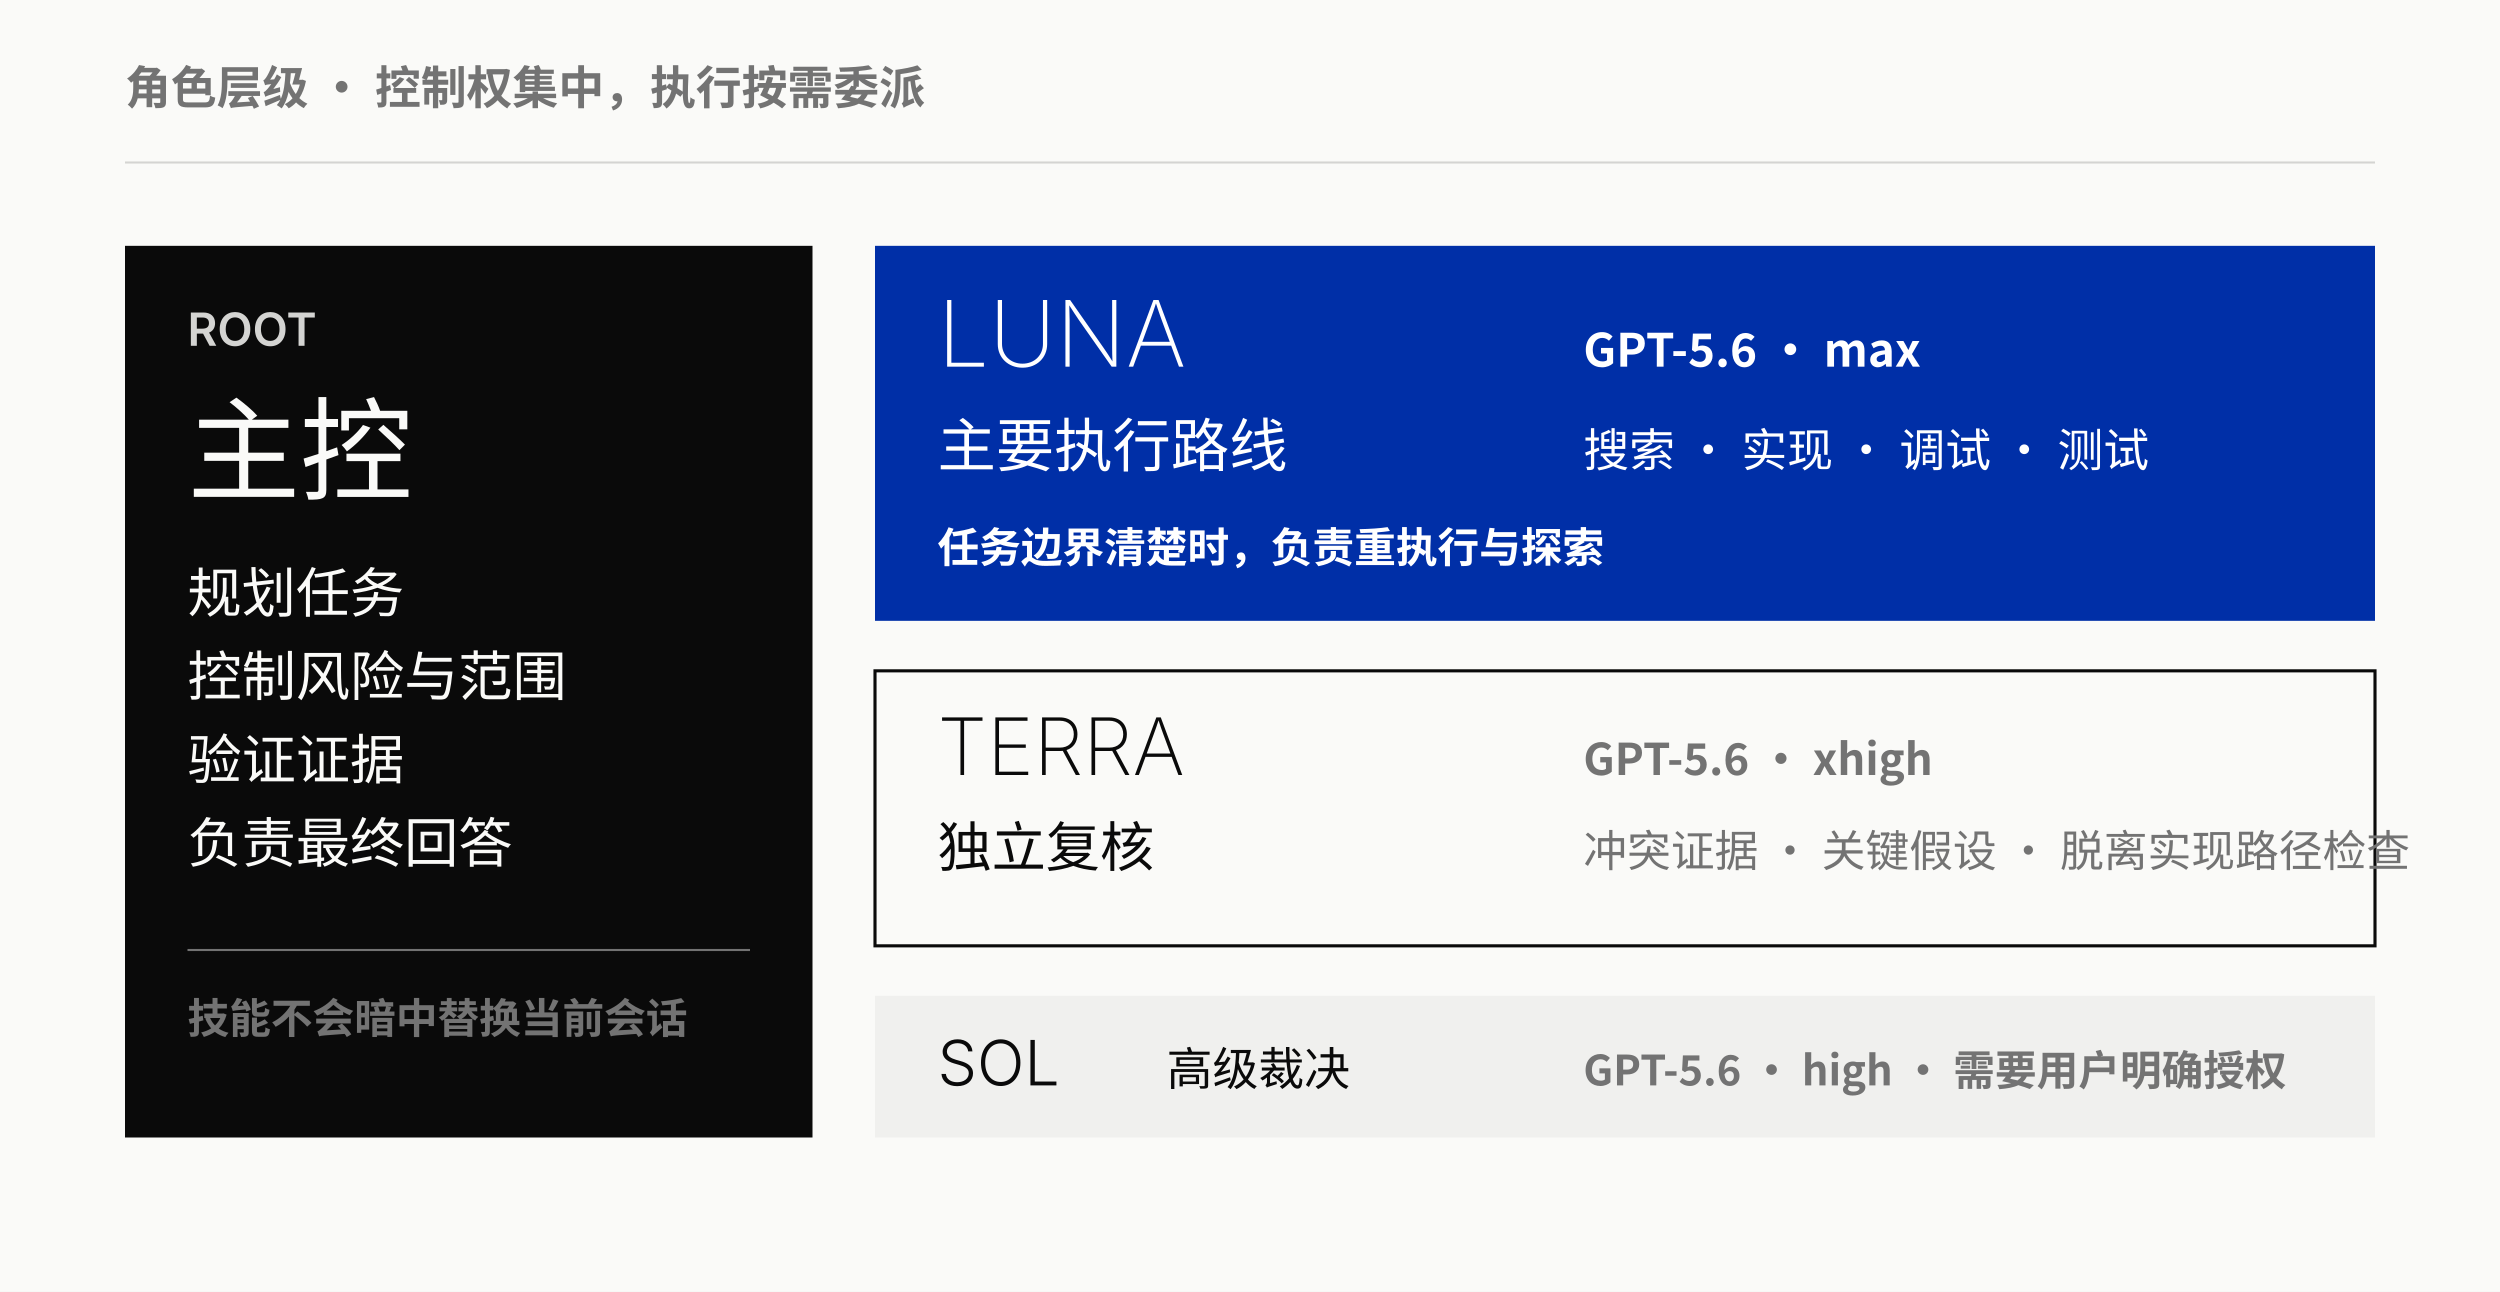
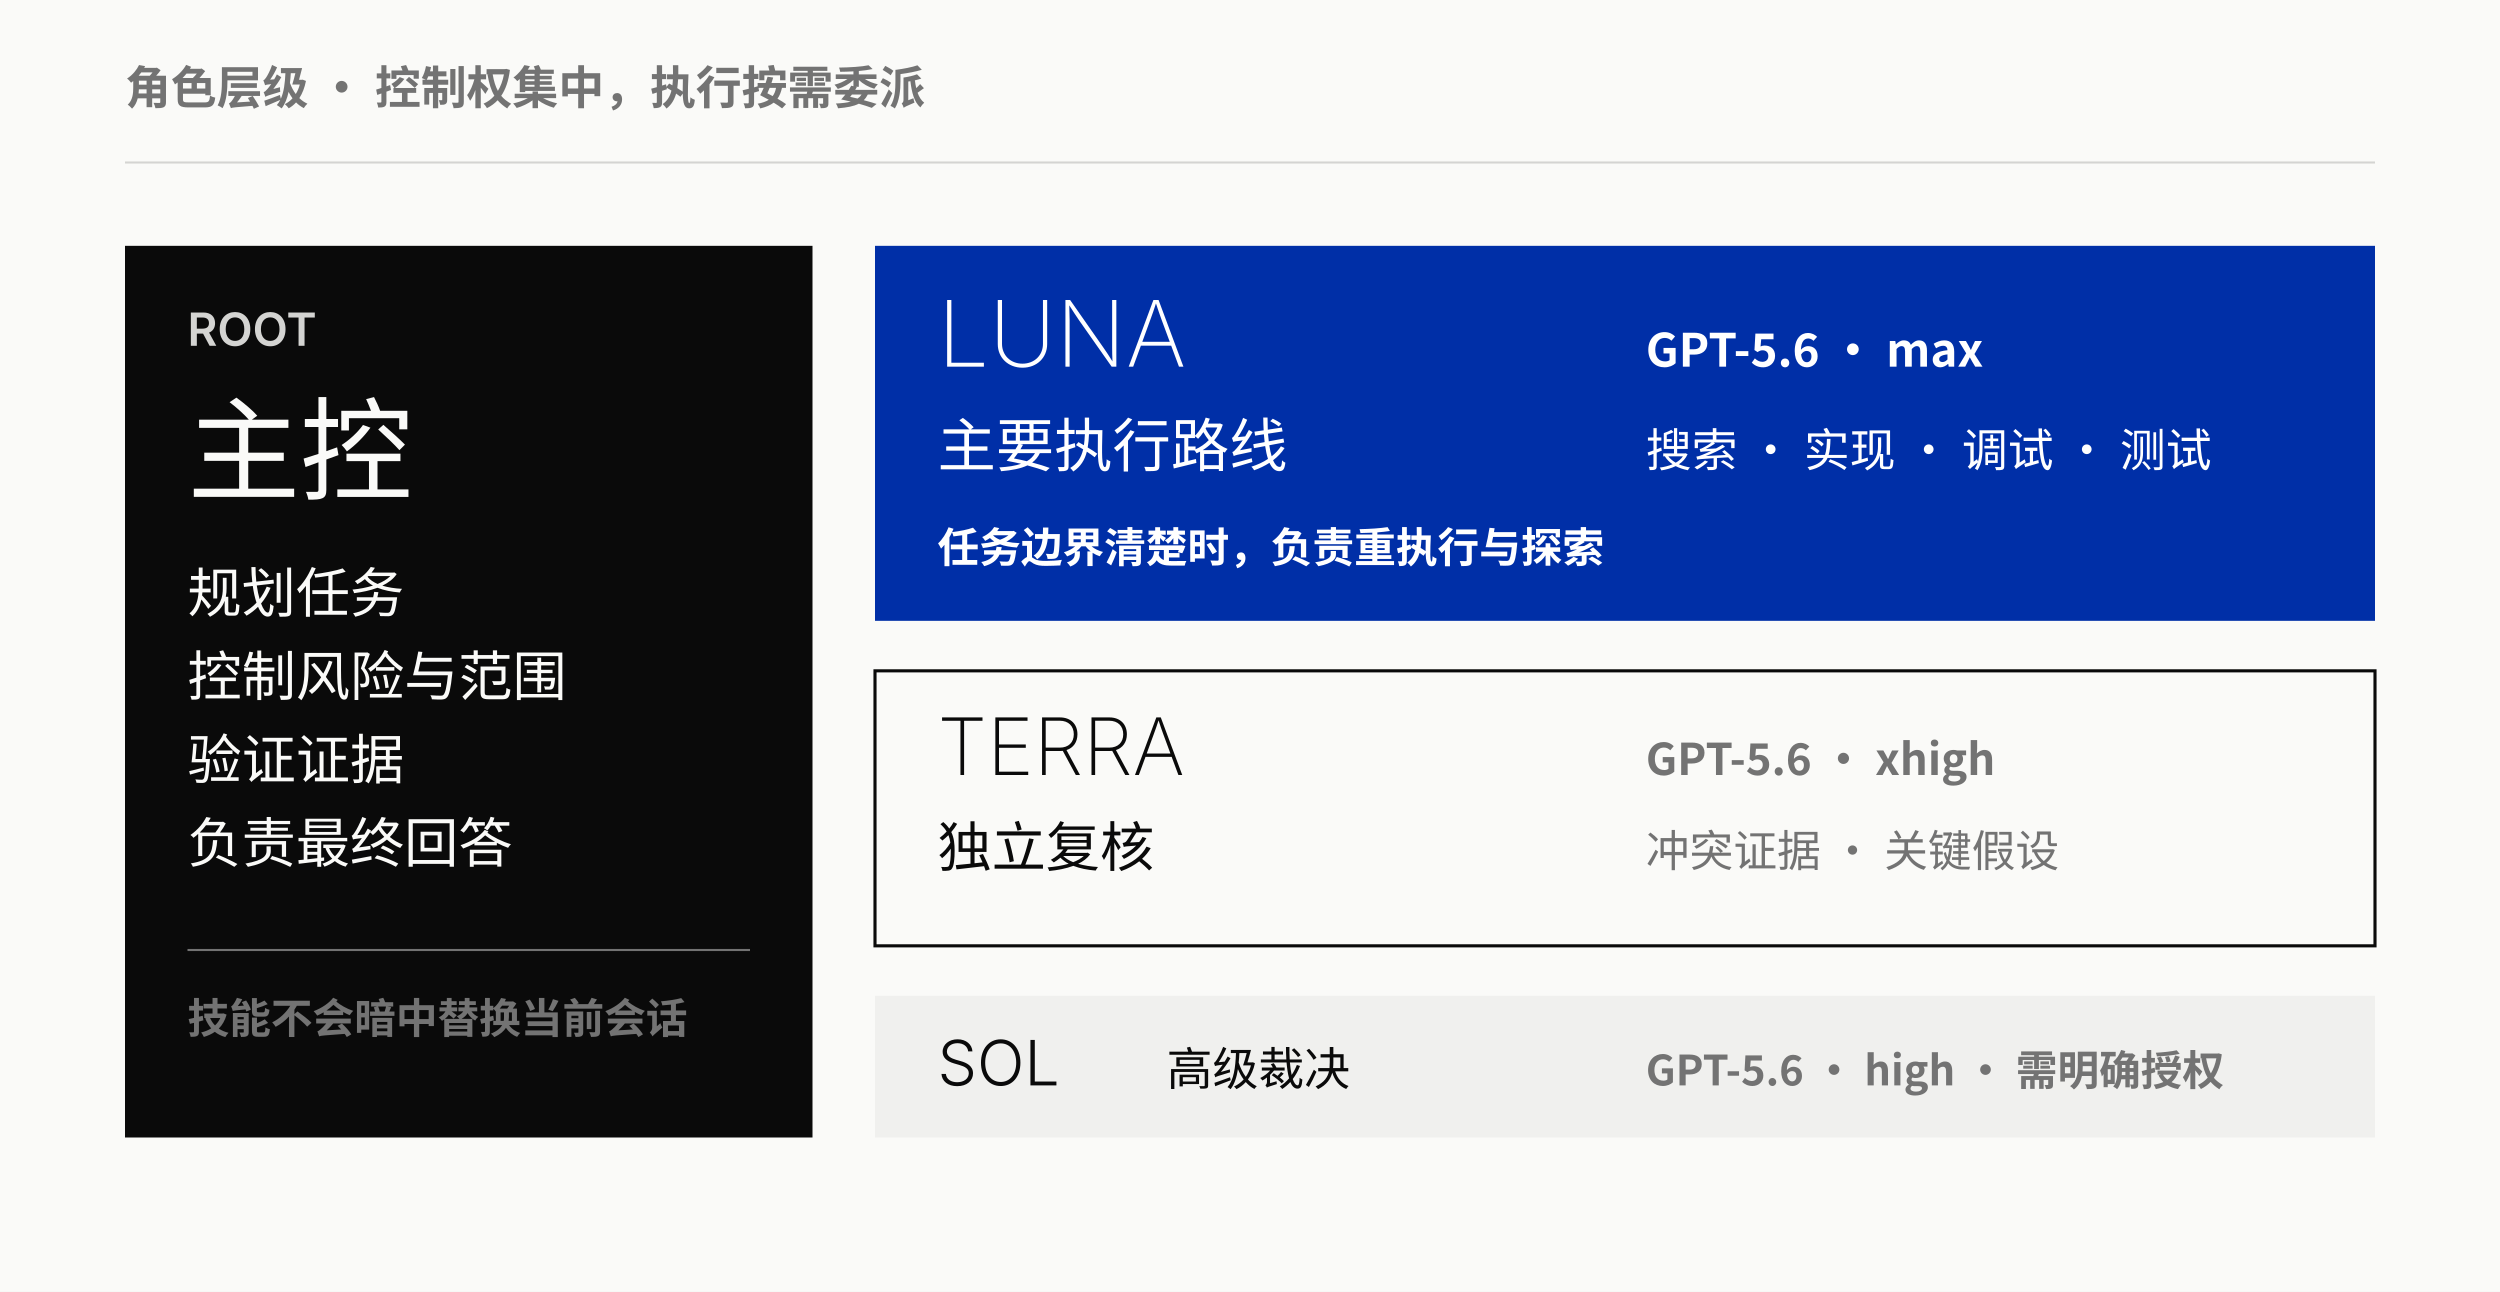
<svg xmlns="http://www.w3.org/2000/svg" width="1200" height="620" viewBox="0 0 1200 620" role="img" aria-labelledby="title desc">
  <rect width="1200" height="620" fill="#fafaf8" />
  <line x1="60" y1="78" x2="1140" y2="78" stroke="#d4d4d2" stroke-width="1" />
  <g font-family="PingFang SC, Microsoft YaHei, Noto Sans CJK SC, sans-serif">
    <text x="60" y="50" font-size="22" font-weight="600" fill="#737373">角色层级 · 控制权集中，执行按需委派</text>
    <rect x="60" y="118" width="330" height="428" fill="#0a0a0a" />
    <text x="90" y="166" font-family="Inter, Helvetica Neue, Arial, sans-serif" font-size="22" font-weight="600" fill="#d4d4d2">ROOT</text>
    <text x="90" y="236" font-size="54" font-weight="200" fill="#fafaf8">主控</text>
    <text x="90" y="294" font-size="26" font-weight="400" fill="#fafaf8">规划任务</text>
    <text x="90" y="334" font-size="26" font-weight="400" fill="#fafaf8">控制风险与范围</text>
    <text x="90" y="374" font-size="26" font-weight="400" fill="#fafaf8">验证证据</text>
    <text x="90" y="414" font-size="26" font-weight="400" fill="#fafaf8">负责最终回答</text>
    <line x1="90" y1="456" x2="360" y2="456" stroke="#737373" stroke-width="1" />
    <text x="90" y="496" font-size="20" font-weight="600" fill="#737373">技能不会暗中替换当前会话</text>
    <rect x="420" y="118" width="720" height="180" fill="#002FA7" />
    <text x="450" y="176" font-family="Inter, Helvetica Neue, Arial, sans-serif" font-size="44" font-weight="200" fill="#ffffff">LUNA</text>
    <text x="450" y="224" font-size="28" font-weight="500" fill="#ffffff">主要执行路线</text>
-     <text x="760" y="176" font-size="22" font-weight="600" fill="#ffffff">GPT-5.6 · max</text>
-     <text x="760" y="224" font-size="22" font-weight="500" fill="#ffffff">搜索 · 实现 · 调试 · 测试</text>
+     <text x="790" y="176" font-size="22" font-weight="600" fill="#ffffff">GPT-5.6 · max</text>
+     <text x="790" y="224" font-size="22" font-weight="500" fill="#ffffff">搜索 · 实现 · 调试 · 测试</text>
    <text x="450" y="270" font-size="20" font-weight="600" fill="#ffffff">任务边界清楚时，负责重执行与探索</text>
    <rect x="420" y="322" width="720" height="132" fill="#fafaf8" stroke="#0a0a0a" stroke-width="1.5" />
    <text x="450" y="372" font-family="Inter, Helvetica Neue, Arial, sans-serif" font-size="38" font-weight="200" fill="#0a0a0a">TERRA</text>
    <text x="450" y="416" font-size="26" font-weight="500" fill="#0a0a0a">独立复核</text>
-     <text x="760" y="372" font-size="21" font-weight="600" fill="#737373">GPT-5.6 · xhigh</text>
-     <text x="760" y="416" font-size="21" font-weight="500" fill="#737373">冲突证据 · 关键假设 · 脱离实现路径检查</text>
+     <text x="790" y="372" font-size="21" font-weight="600" fill="#737373">GPT-5.6 · xhigh</text>
+     <text x="790" y="416" font-size="21" font-weight="500" fill="#737373">冲突证据 · 关键假设</text>
    <rect x="420" y="478" width="720" height="68" fill="#f0f0ee" />
    <text x="450" y="521" font-family="Inter, Helvetica Neue, Arial, sans-serif" font-size="30" font-weight="300" fill="#0a0a0a">SOL</text>
    <text x="560" y="521" font-size="22" font-weight="500" fill="#0a0a0a">高级裁决</text>
-     <text x="760" y="521" font-size="20" font-weight="600" fill="#737373">GPT-5.6 · high · 需要用户明确授权</text>
+     <text x="790" y="521" font-size="20" font-weight="600" fill="#737373">GPT-5.6 · high · 需明确授权</text>
  </g>
</svg>
